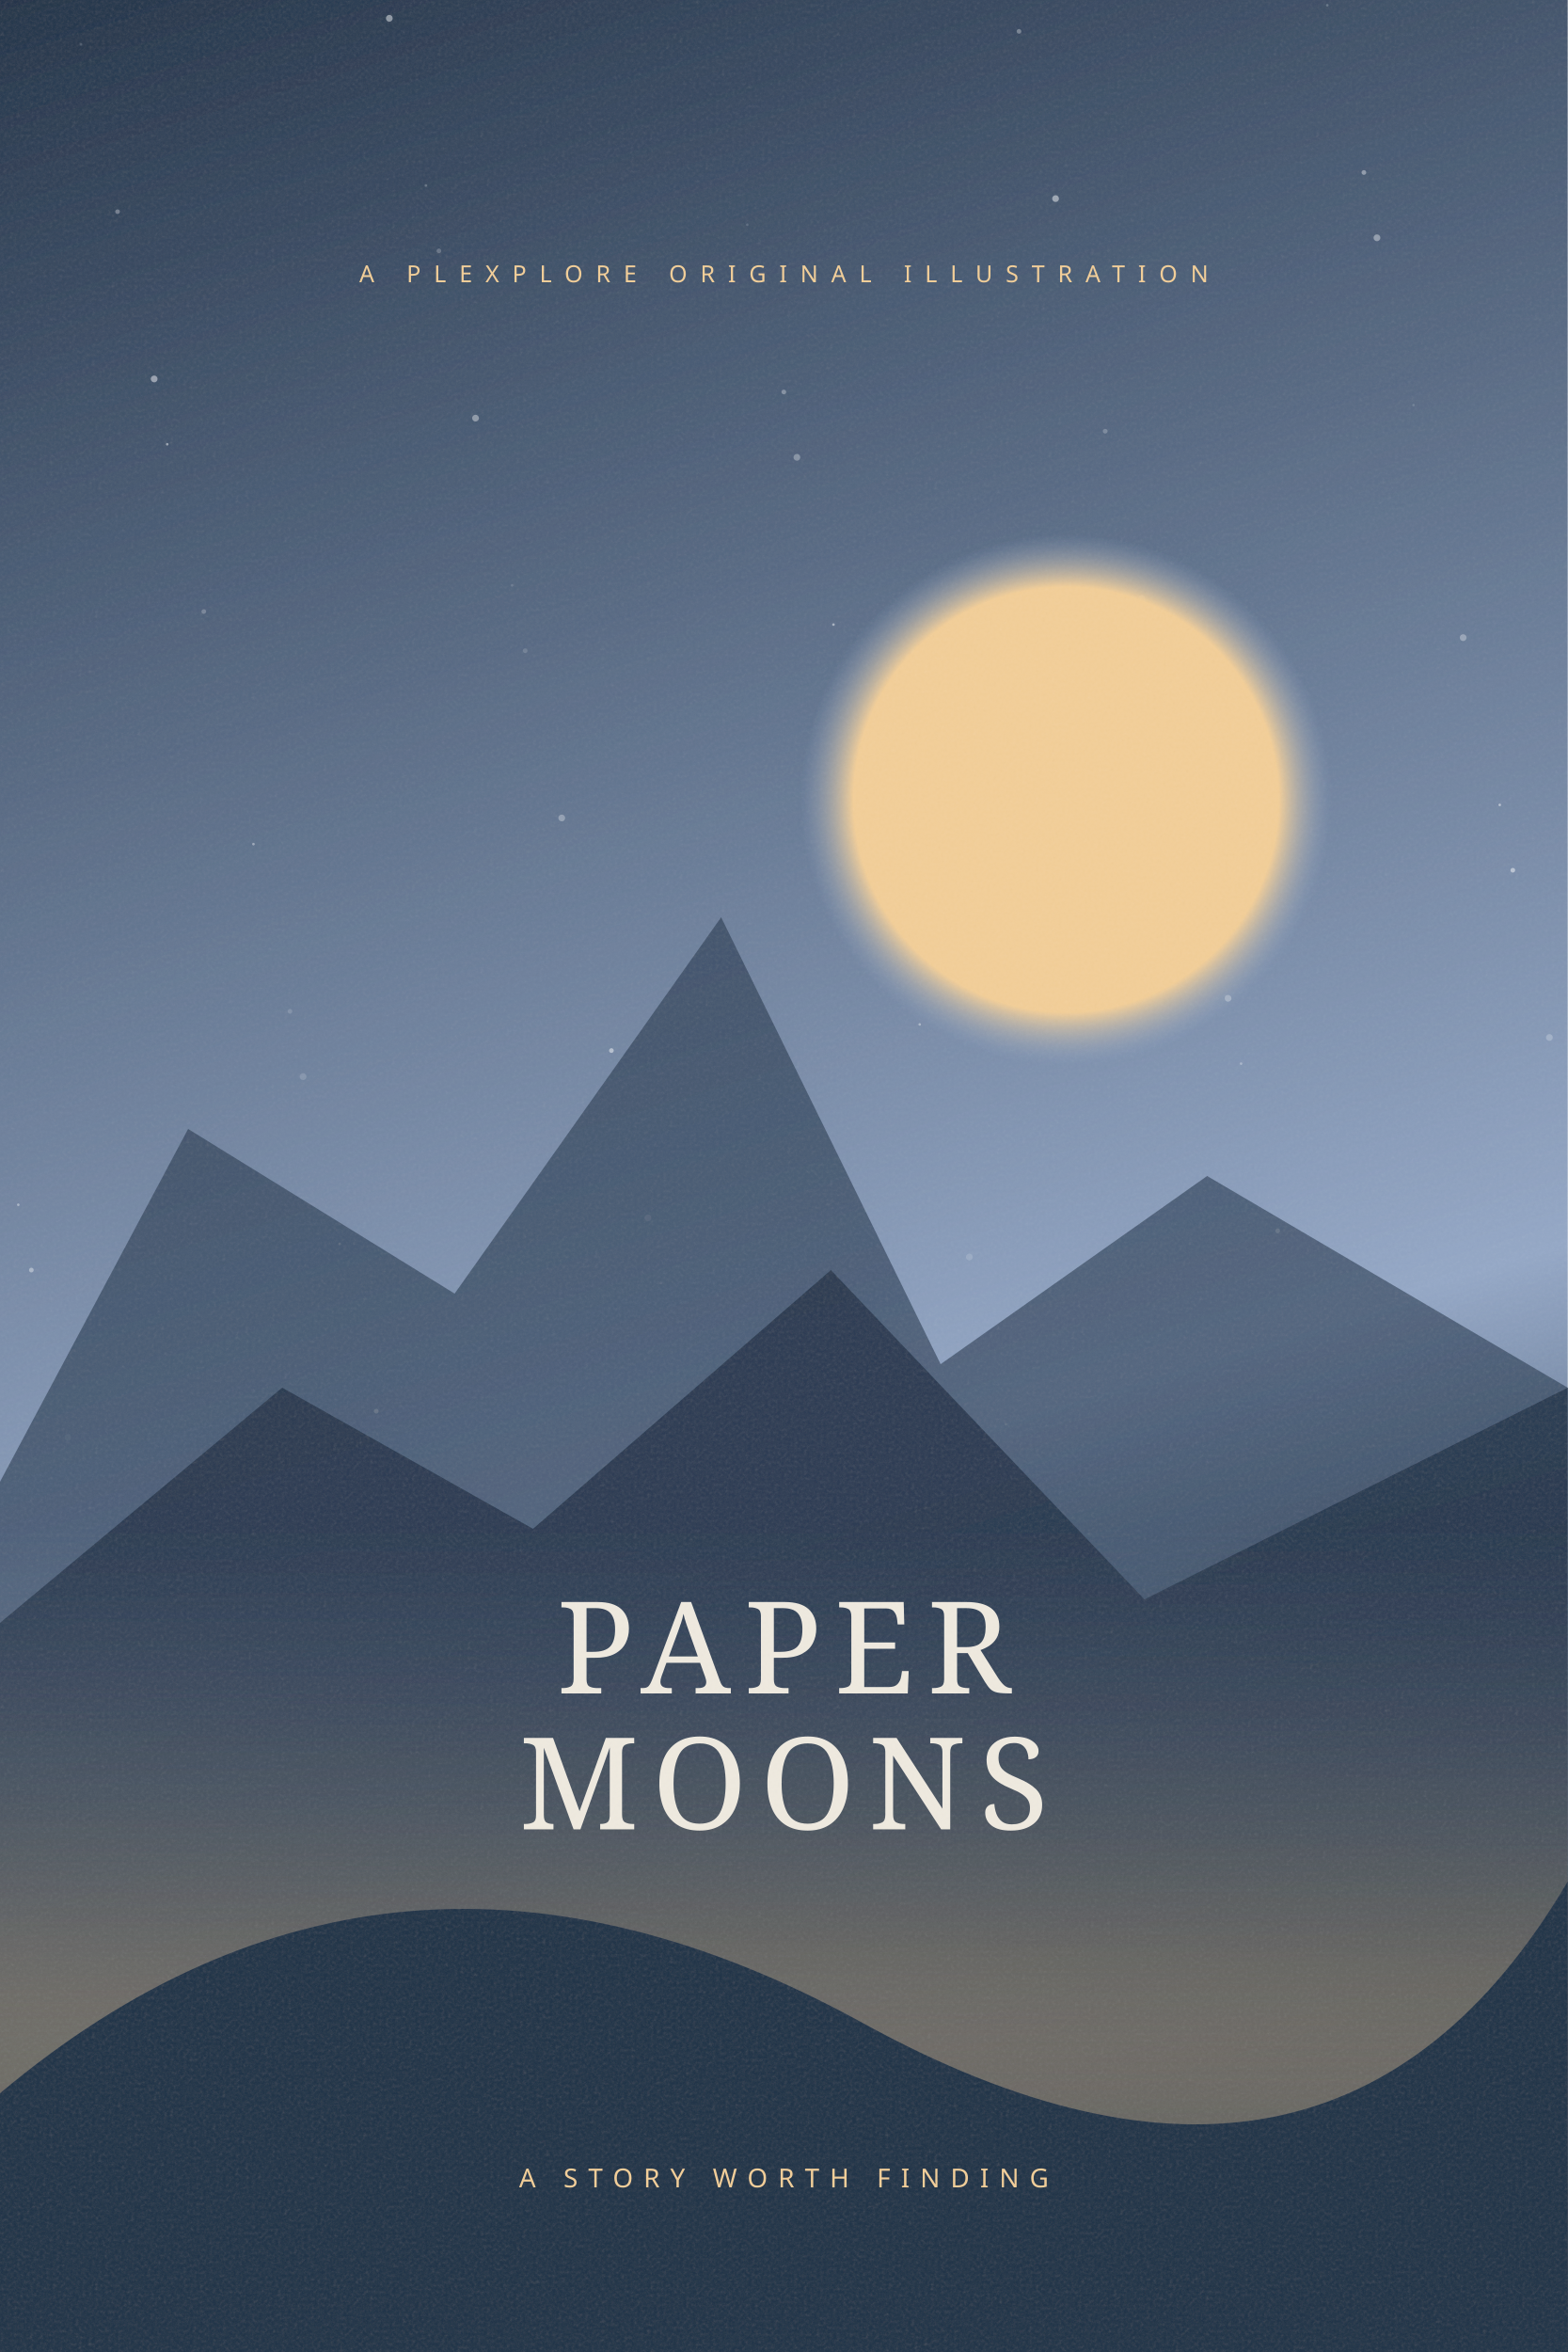
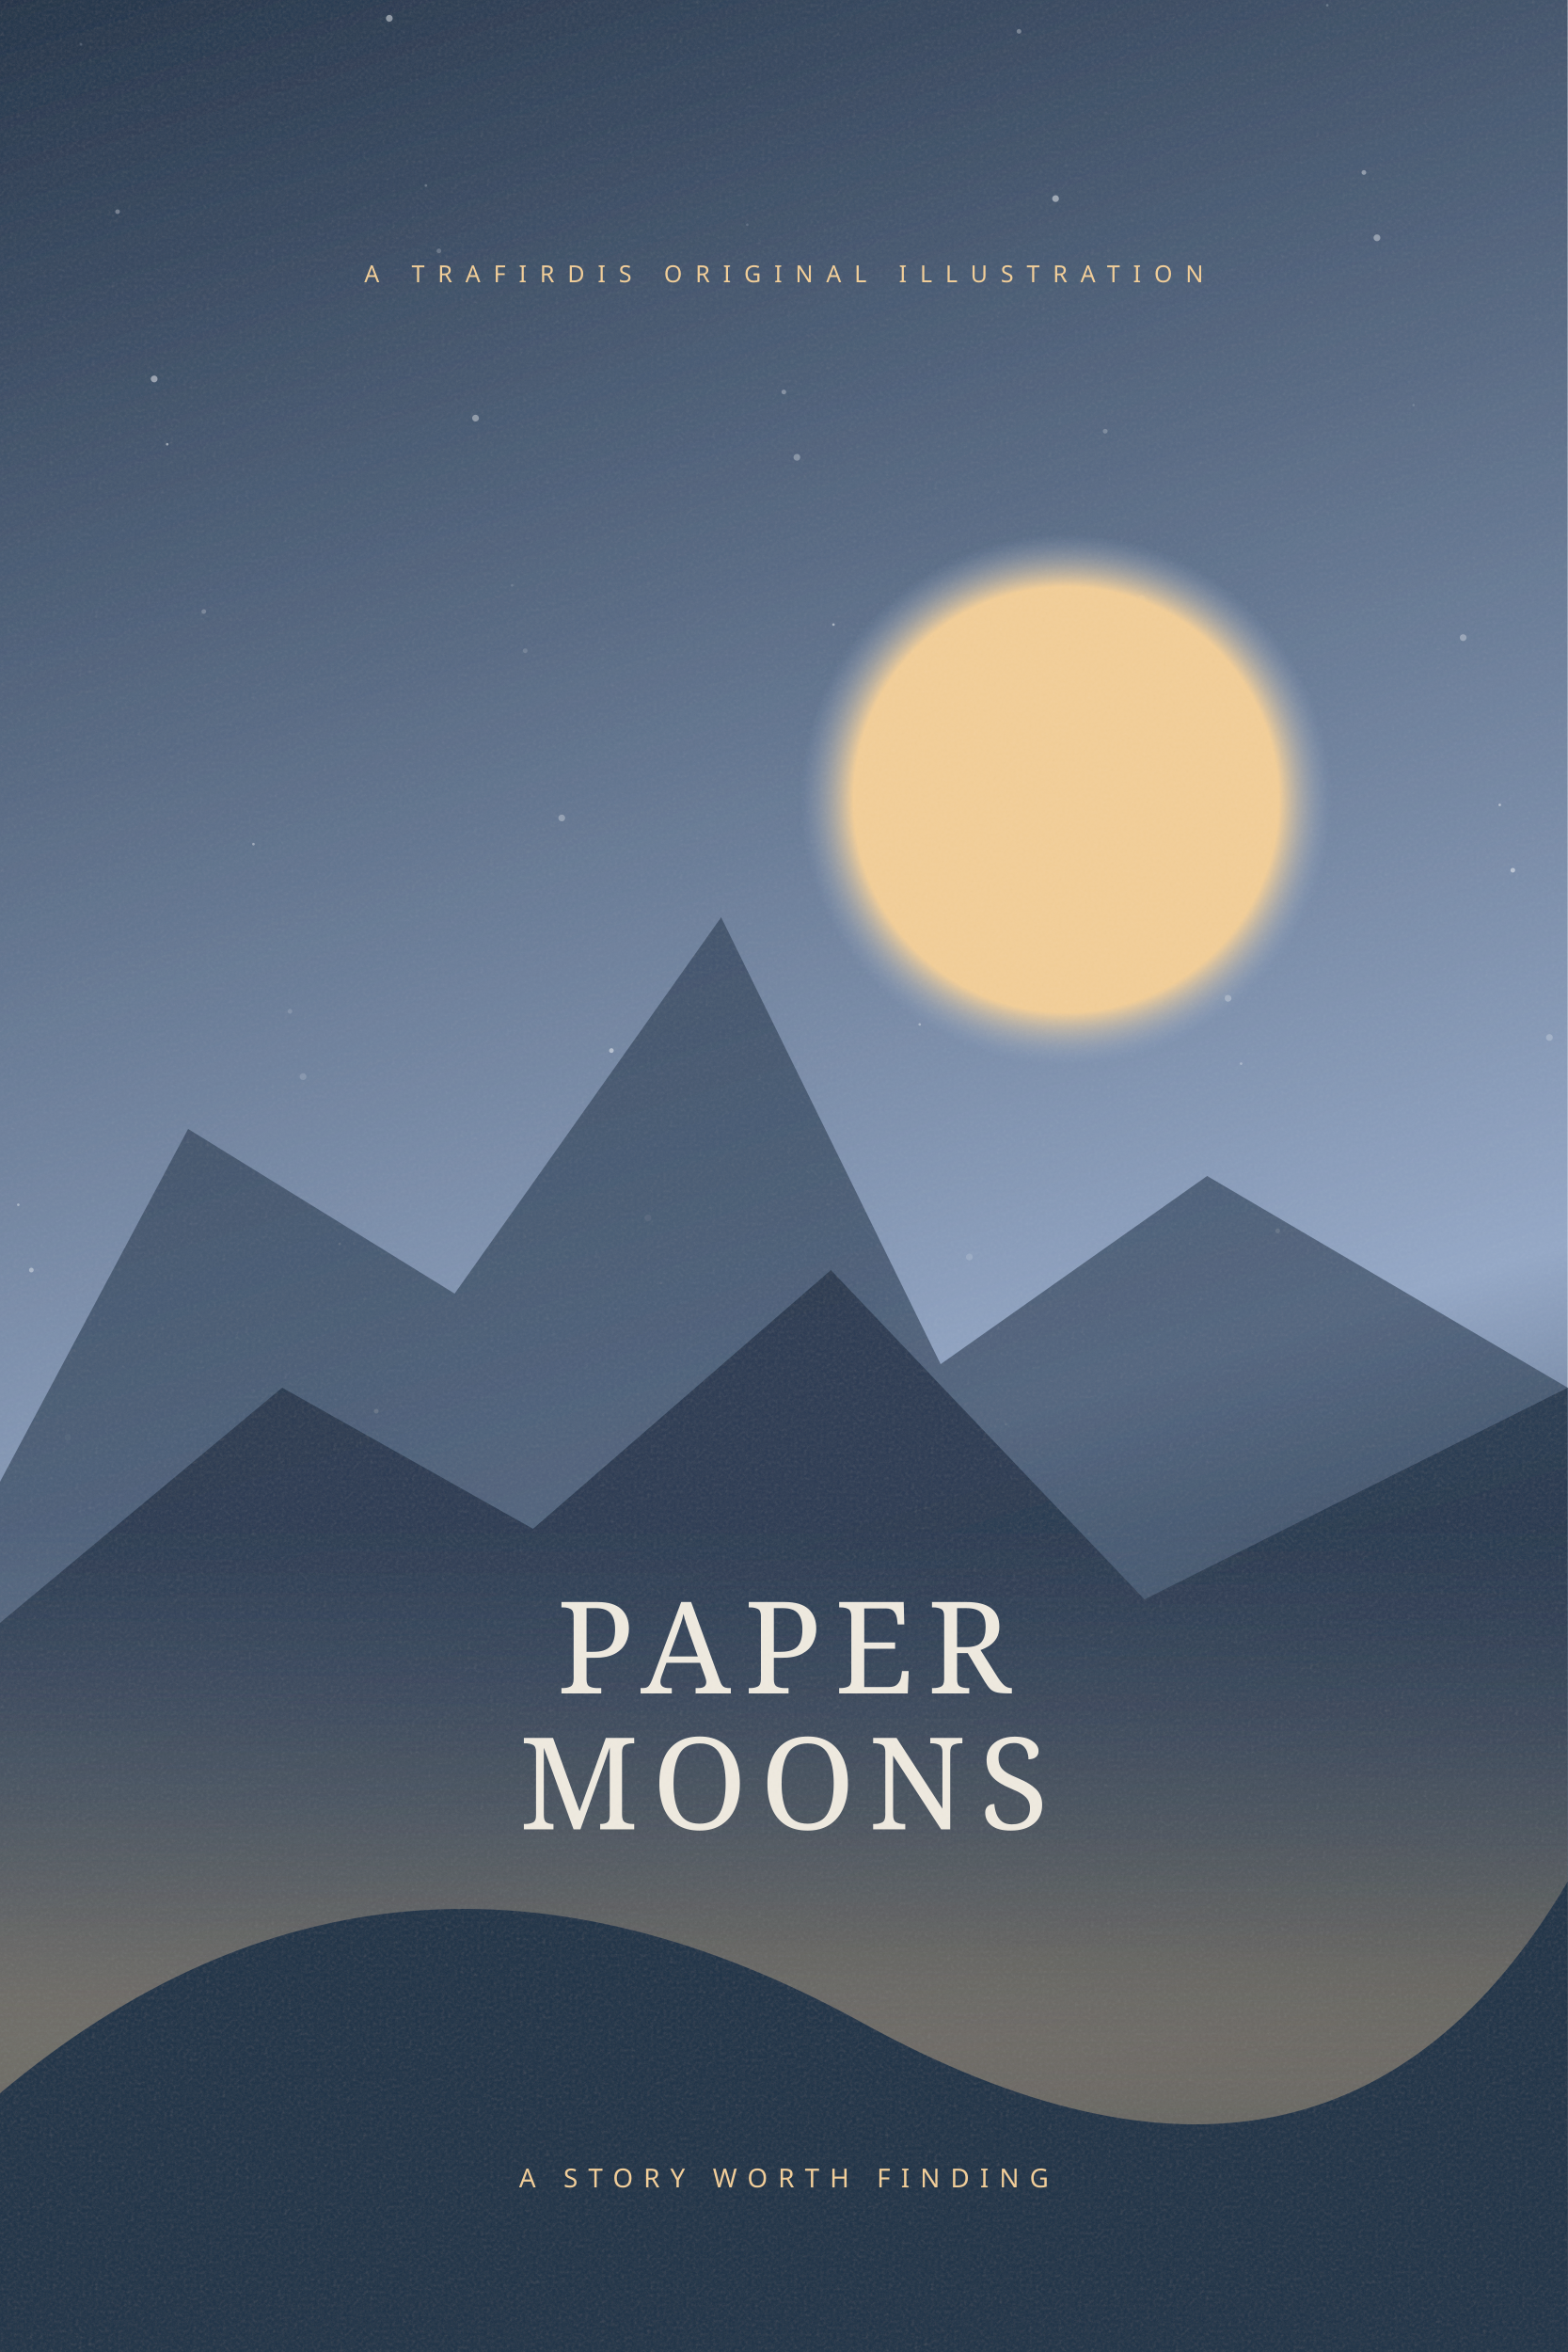
<svg xmlns="http://www.w3.org/2000/svg" width="600" height="900" viewBox="0 0 600 900">
  <defs>
    <linearGradient id="sky" x2=".2" y2="1">
      <stop stop-color="#24354a" />
      <stop offset=".7" stop-color="#95a8c6" />
      <stop offset="1" stop-color="#24354a" />
    </linearGradient>
    <radialGradient id="sun">
      <stop stop-color="#f2ce98" />
      <stop offset=".8" stop-color="#f2ce98" />
      <stop offset="1" stop-color="#95a8c6" stop-opacity="0" />
    </radialGradient>
    <linearGradient id="fog" x2="0" y2="1">
      <stop stop-color="#95a8c6" stop-opacity="0" />
      <stop offset=".5" stop-color="#f2ce98" stop-opacity=".3" />
      <stop offset="1" stop-color="#24354a" />
    </linearGradient>
    <filter id="grain">
      <feTurbulence type="fractalNoise" baseFrequency=".8" numOctaves="3" stitchTiles="stitch" />
      <feColorMatrix type="saturate" values="0" />
      <feComponentTransfer>
        <feFuncA type="linear" slope=".07" />
      </feComponentTransfer>
      <feBlend in="SourceGraphic" mode="soft-light" />
    </filter>
  </defs>
  <g filter="url(#grain)">
    <path fill="url(#sky)" d="M0 0h600v900H0z" />
    <circle cx="31" cy="17" r="0.5" fill="#fff" opacity="0.15" />
    <circle cx="168" cy="96" r="0.9" fill="#fff" opacity="0.23" />
    <circle cx="305" cy="175" r="1.3" fill="#fff" opacity="0.31" />
    <circle cx="442" cy="254" r="0.5" fill="#fff" opacity="0.39" />
    <circle cx="579" cy="333" r="0.9" fill="#fff" opacity="0.47" />
    <circle cx="116" cy="412" r="1.3" fill="#fff" opacity="0.15" />
    <circle cx="253" cy="491" r="0.5" fill="#fff" opacity="0.23" />
    <circle cx="390" cy="12" r="0.9" fill="#fff" opacity="0.31" />
    <circle cx="527" cy="91" r="1.3" fill="#fff" opacity="0.39" />
    <circle cx="64" cy="170" r="0.5" fill="#fff" opacity="0.47" />
    <circle cx="201" cy="249" r="0.9" fill="#fff" opacity="0.15" />
    <circle cx="338" cy="328" r="1.3" fill="#fff" opacity="0.23" />
    <circle cx="475" cy="407" r="0.5" fill="#fff" opacity="0.31" />
    <circle cx="12" cy="486" r="0.9" fill="#fff" opacity="0.39" />
    <circle cx="149" cy="7" r="1.3" fill="#fff" opacity="0.47" />
    <circle cx="286" cy="86" r="0.5" fill="#fff" opacity="0.15" />
    <circle cx="423" cy="165" r="0.9" fill="#fff" opacity="0.23" />
    <circle cx="560" cy="244" r="1.3" fill="#fff" opacity="0.31" />
    <circle cx="97" cy="323" r="0.5" fill="#fff" opacity="0.39" />
    <circle cx="234" cy="402" r="0.9" fill="#fff" opacity="0.47" />
    <circle cx="371" cy="481" r="1.3" fill="#fff" opacity="0.15" />
    <circle cx="508" cy="2" r="0.5" fill="#fff" opacity="0.23" />
    <circle cx="45" cy="81" r="0.9" fill="#fff" opacity="0.31" />
    <circle cx="182" cy="160" r="1.3" fill="#fff" opacity="0.39" />
    <circle cx="319" cy="239" r="0.5" fill="#fff" opacity="0.47" />
    <circle cx="456" cy="318" r="0.9" fill="#fff" opacity="0.15" />
    <circle cx="593" cy="397" r="1.3" fill="#fff" opacity="0.23" />
    <circle cx="130" cy="476" r="0.5" fill="#fff" opacity="0.31" />
    <circle cx="267" cy="555" r="0.9" fill="#fff" opacity="0.39" />
    <circle cx="404" cy="76" r="1.3" fill="#fff" opacity="0.47" />
    <circle cx="541" cy="155" r="0.5" fill="#fff" opacity="0.15" />
    <circle cx="78" cy="234" r="0.9" fill="#fff" opacity="0.23" />
    <circle cx="215" cy="313" r="1.3" fill="#fff" opacity="0.31" />
    <circle cx="352" cy="392" r="0.5" fill="#fff" opacity="0.39" />
    <circle cx="489" cy="471" r="0.9" fill="#fff" opacity="0.47" />
    <circle cx="26" cy="550" r="1.3" fill="#fff" opacity="0.15" />
    <circle cx="163" cy="71" r="0.5" fill="#fff" opacity="0.23" />
    <circle cx="300" cy="150" r="0.9" fill="#fff" opacity="0.31" />
    <circle cx="437" cy="229" r="1.3" fill="#fff" opacity="0.39" />
    <circle cx="574" cy="308" r="0.5" fill="#fff" opacity="0.47" />
    <circle cx="111" cy="387" r="0.9" fill="#fff" opacity="0.15" />
    <circle cx="248" cy="466" r="1.3" fill="#fff" opacity="0.23" />
    <circle cx="385" cy="545" r="0.5" fill="#fff" opacity="0.31" />
    <circle cx="522" cy="66" r="0.9" fill="#fff" opacity="0.39" />
    <circle cx="59" cy="145" r="1.3" fill="#fff" opacity="0.47" />
    <circle cx="196" cy="224" r="0.5" fill="#fff" opacity="0.15" />
    <circle cx="333" cy="303" r="0.9" fill="#fff" opacity="0.23" />
    <circle cx="470" cy="382" r="1.3" fill="#fff" opacity="0.31" />
    <circle cx="7" cy="461" r="0.5" fill="#fff" opacity="0.39" />
    <circle cx="144" cy="540" r="0.9" fill="#fff" opacity="0.47" />
    <circle cx="408" cy="306.0" r="102" fill="url(#sun)" />
    <path d="M0 567.0L72.0 432.0 174.0 495 276.0 351.0 360.0 522.0 462.0 450.0 600 531.0V900H0Z" fill="#24354a" opacity=".57" />
    <path d="M0 621.0L108.0 531.0 204 585.0 318.0 486 438.0 612.0 600 531.0V900H0Z" fill="#24354a" opacity=".8" />
    <path d="M0 585.0h600v315.0H0Z" fill="url(#fog)" />
    <path d="M0 801.0Q150.0 675.0 330.0 774.0T600 720.0V900H0Z" fill="#24354a" />
-     <text x="300.0" y="108.0" text-anchor="middle" fill="#f2ce98" font-size="9" letter-spacing="5" font-family="sans-serif">A PLEXPLORE ORIGINAL ILLUSTRATION</text>
+     <text x="300.0" y="108.0" text-anchor="middle" fill="#f2ce98" font-size="9" letter-spacing="5" font-family="sans-serif">A TRAFIRDIS ORIGINAL ILLUSTRATION</text>
    <text x="300.0" y="648.0" text-anchor="middle" fill="#eee9df" font-size="49" letter-spacing="5" font-family="Georgia,serif">PAPER</text>
    <text x="300.0" y="700.0" text-anchor="middle" fill="#eee9df" font-size="49" letter-spacing="5" font-family="Georgia,serif">MOONS</text>
    <text x="300.0" y="837.0" text-anchor="middle" fill="#f2ce98" font-size="10" letter-spacing="4" font-family="sans-serif">A STORY WORTH FINDING</text>
  </g>
</svg>
